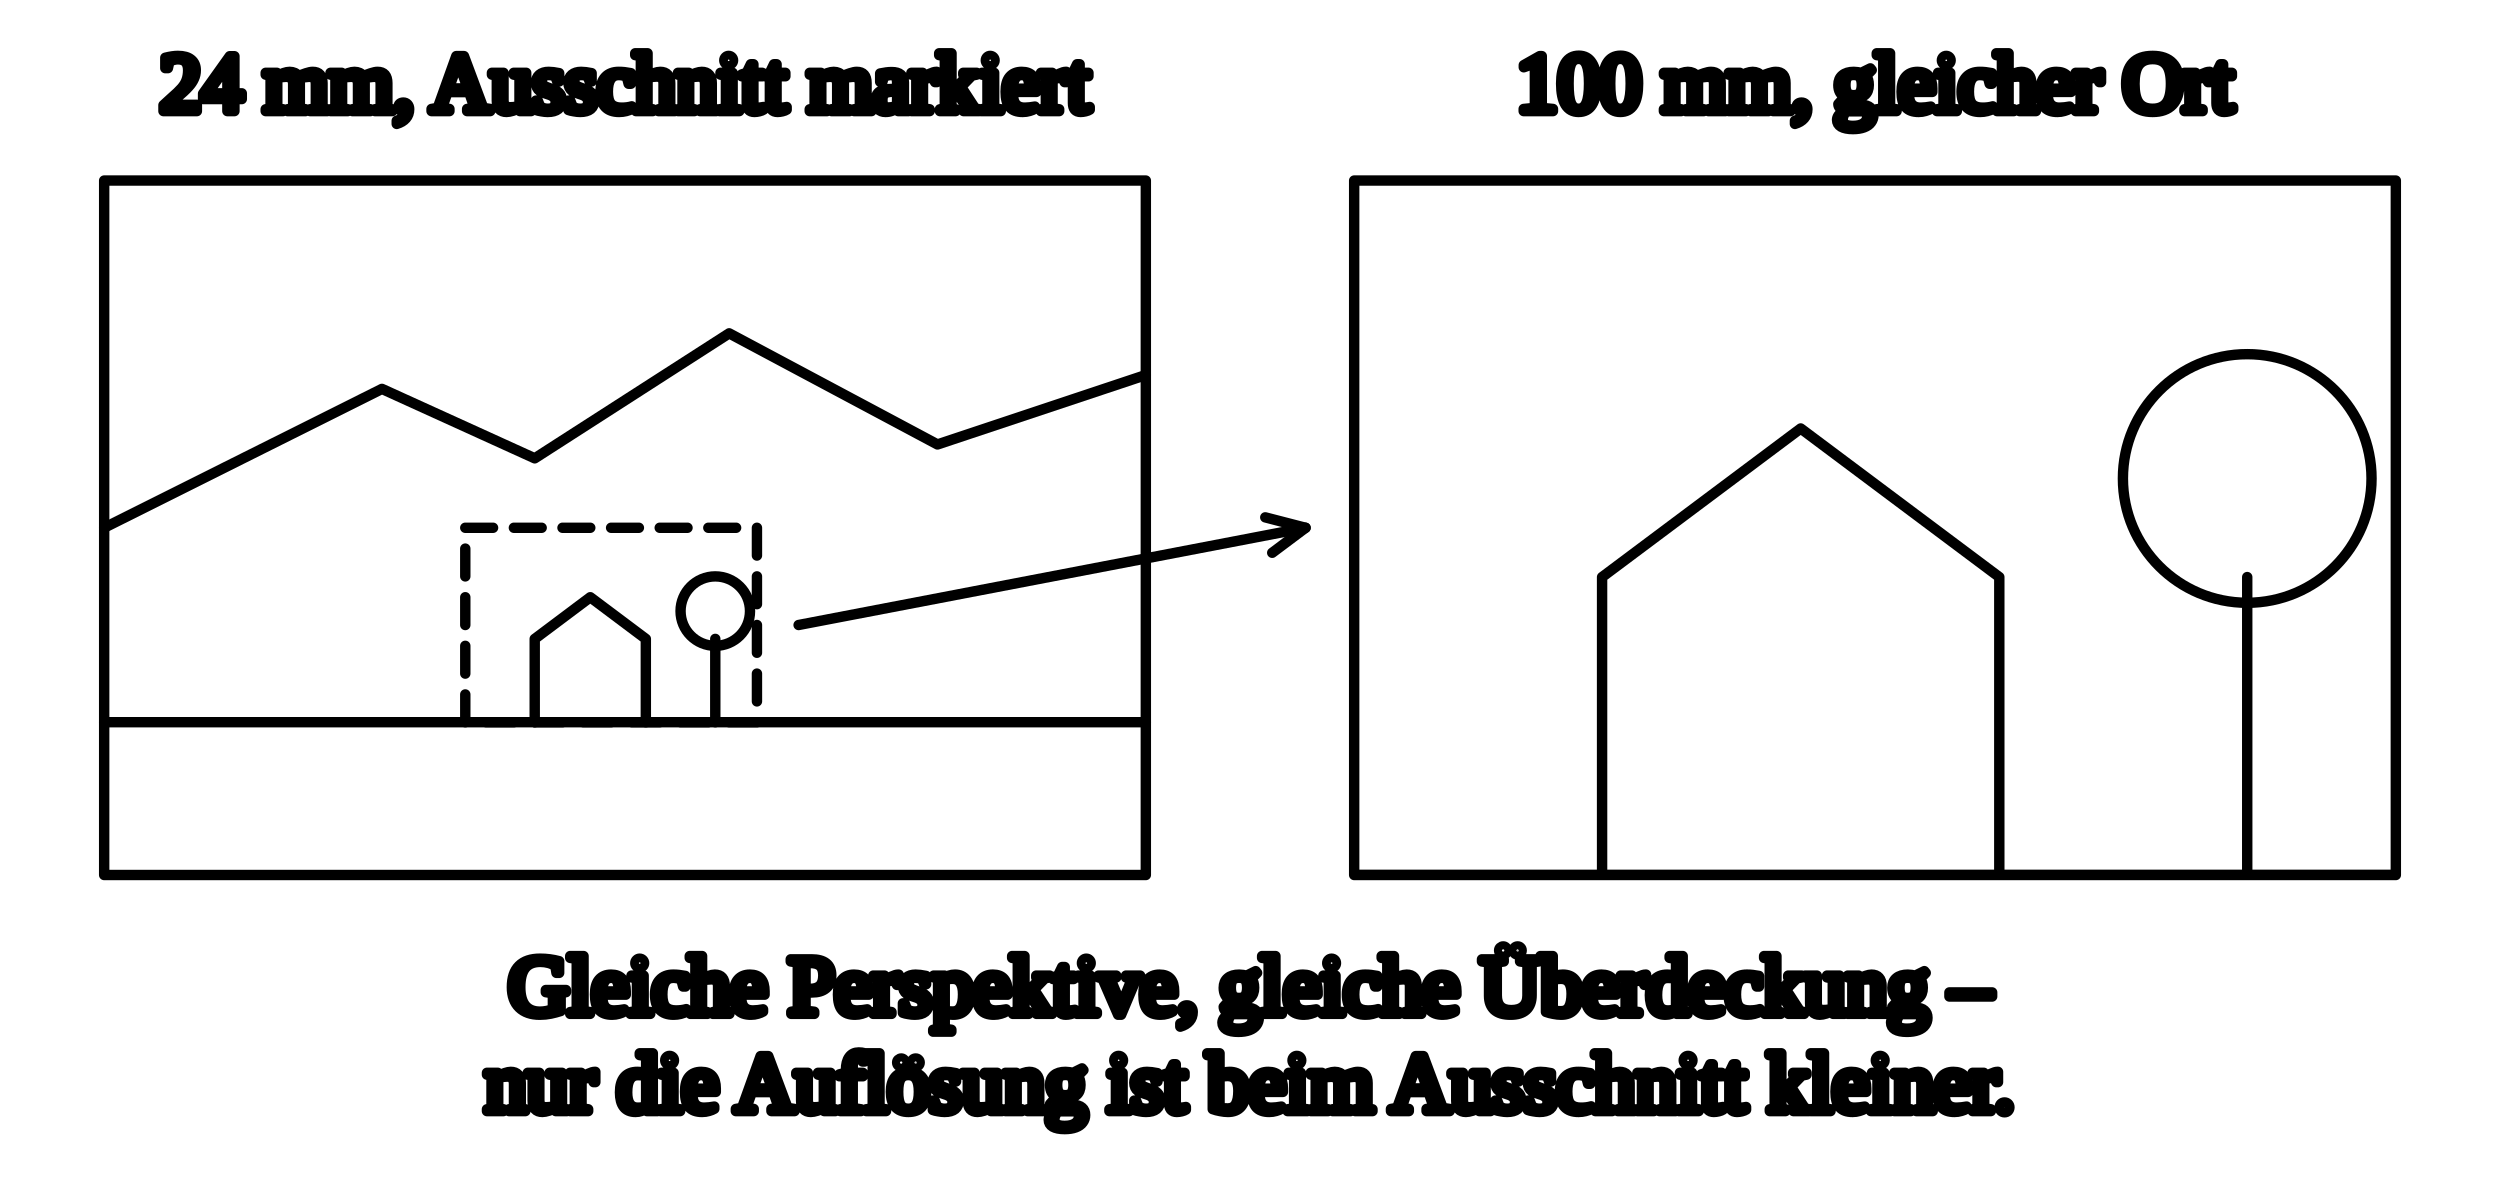
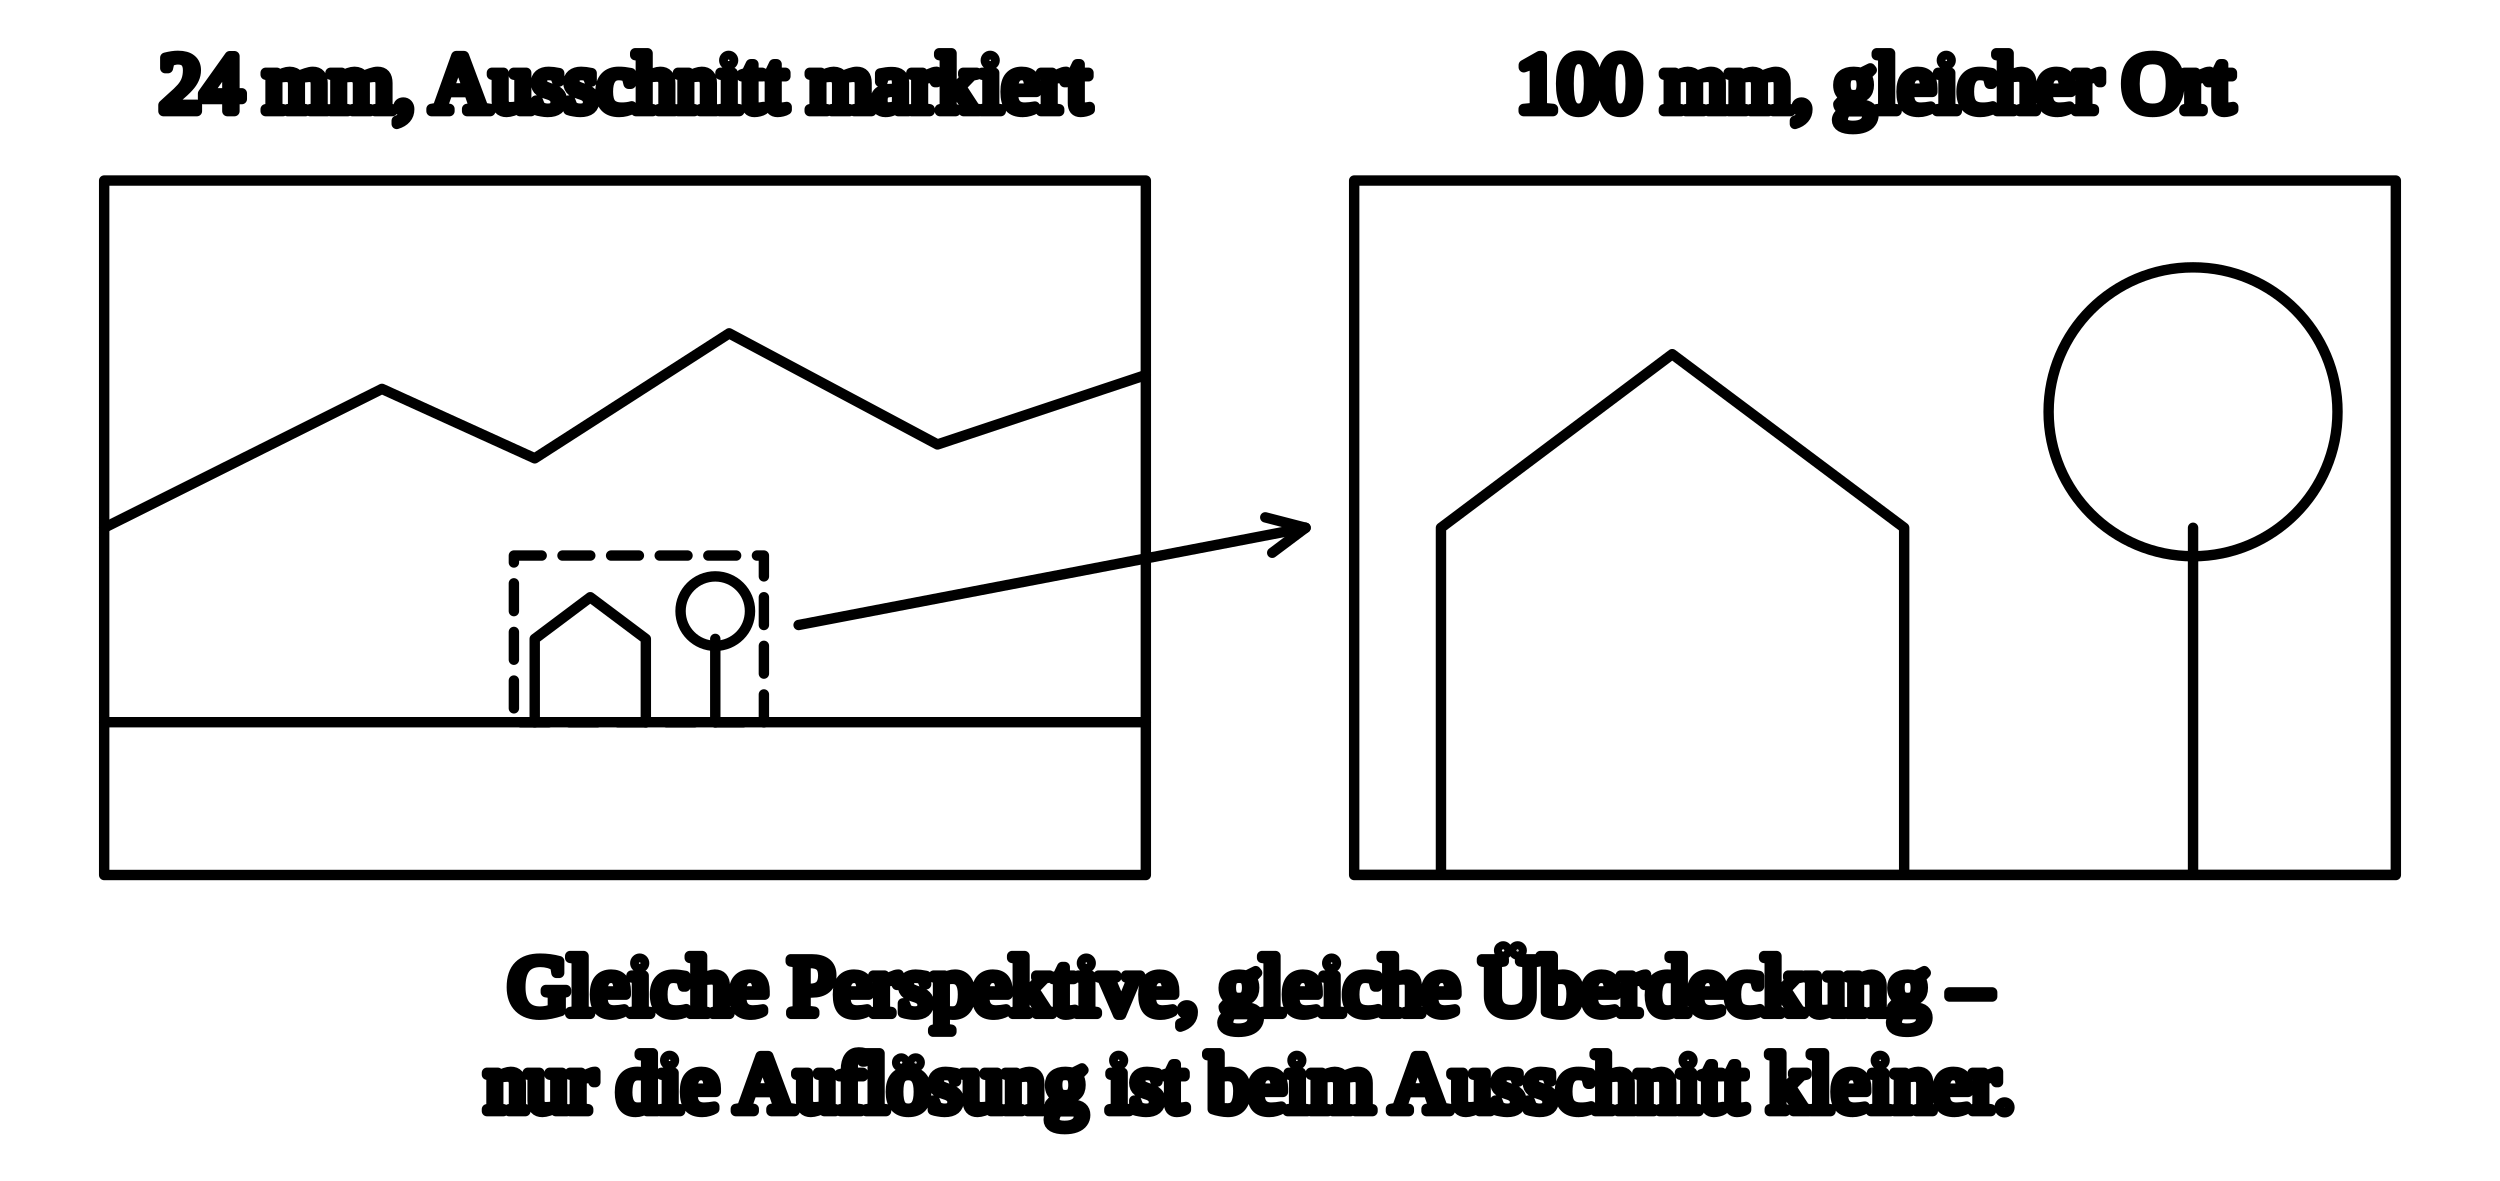
<svg xmlns="http://www.w3.org/2000/svg" viewBox="0 0 360 170" fill="none" stroke="currentColor" stroke-width="1.5" stroke-linecap="round" stroke-linejoin="round">
  <text x="90" y="16" text-anchor="middle" class="h">24 mm, Ausschnitt markiert</text>
  <text x="270" y="16" text-anchor="middle" class="h">100 mm, gleicher Ort</text>
  <rect x="15" y="26" width="150" height="100" />
  <g>
    <path d="M15.0 76.0 L55.0 56.0 L77.0 66.0 L105.0 48.0 L135.0 64.0 L165.0 54.0" class="m" />
    <path d="M15.0 104.0 L165.0 104.0" class="m" />
    <path d="M77.0 104.0 L77.0 92.0 L85.0 86.0 L93.0 92.0 L93.0 104.0" />
    <path d="M103.0 104.0 L103.0 92.0" />
    <circle cx="103.0" cy="88.0" r="5.0" />
  </g>
-   <rect x="67" y="76" width="42" height="28" class="a" stroke-dasharray="4 3" />
+   <rect x="74" y="80" width="36" height="24" class="a" stroke-dasharray="4 3" />
  <line x1="115" y1="90" x2="188" y2="76" class="a" />
  <path d="M183.2 79.6 L188 76 L182.2 74.5" class="a" />
  <clipPath id="distance-ausschnitt-clip">
    <rect x="195" y="26" width="150" height="100" />
  </clipPath>
  <g clip-path="url(#distance-ausschnitt-clip)">
-     <path d="M9.3 26.0 L152.1 -45.4 L230.7 -9.7 L330.7 -74.0 L437.9 -16.9 L545.0 -52.6" class="m" />
-     <path d="M9.3 126.0 L545.0 126.0" class="m" />
-     <path d="M230.7 126.0 L230.7 83.1 L259.3 61.7 L287.9 83.1 L287.9 126.0" />
-     <path d="M323.6 126.0 L323.6 83.1" />
-     <circle cx="323.6" cy="68.9" r="17.9" />
+     <path d="M-50.8 9.3 L115.8 -74.0 L207.5 -32.3 L324.2 -107.3 L449.2 -40.7 L574.2 -82.3" class="m" />
+     <path d="M-50.8 126.0 L574.2 126.0" class="m" />
+     <path d="M207.5 126.0 L207.5 76.0 L240.8 51.0 L274.2 76.0 L274.2 126.0" />
+     <path d="M315.8 126.0 L315.8 76.0" />
+     <circle cx="315.8" cy="59.3" r="20.8" />
  </g>
  <rect x="195" y="26" width="150" height="100.0" />
  <text x="180" y="146" text-anchor="middle" class="m">Gleiche Perspektive, gleiche Überdeckung –</text>
  <text x="180" y="160" text-anchor="middle" class="m">nur die Auflösung ist beim Ausschnitt kleiner.</text>
</svg>
